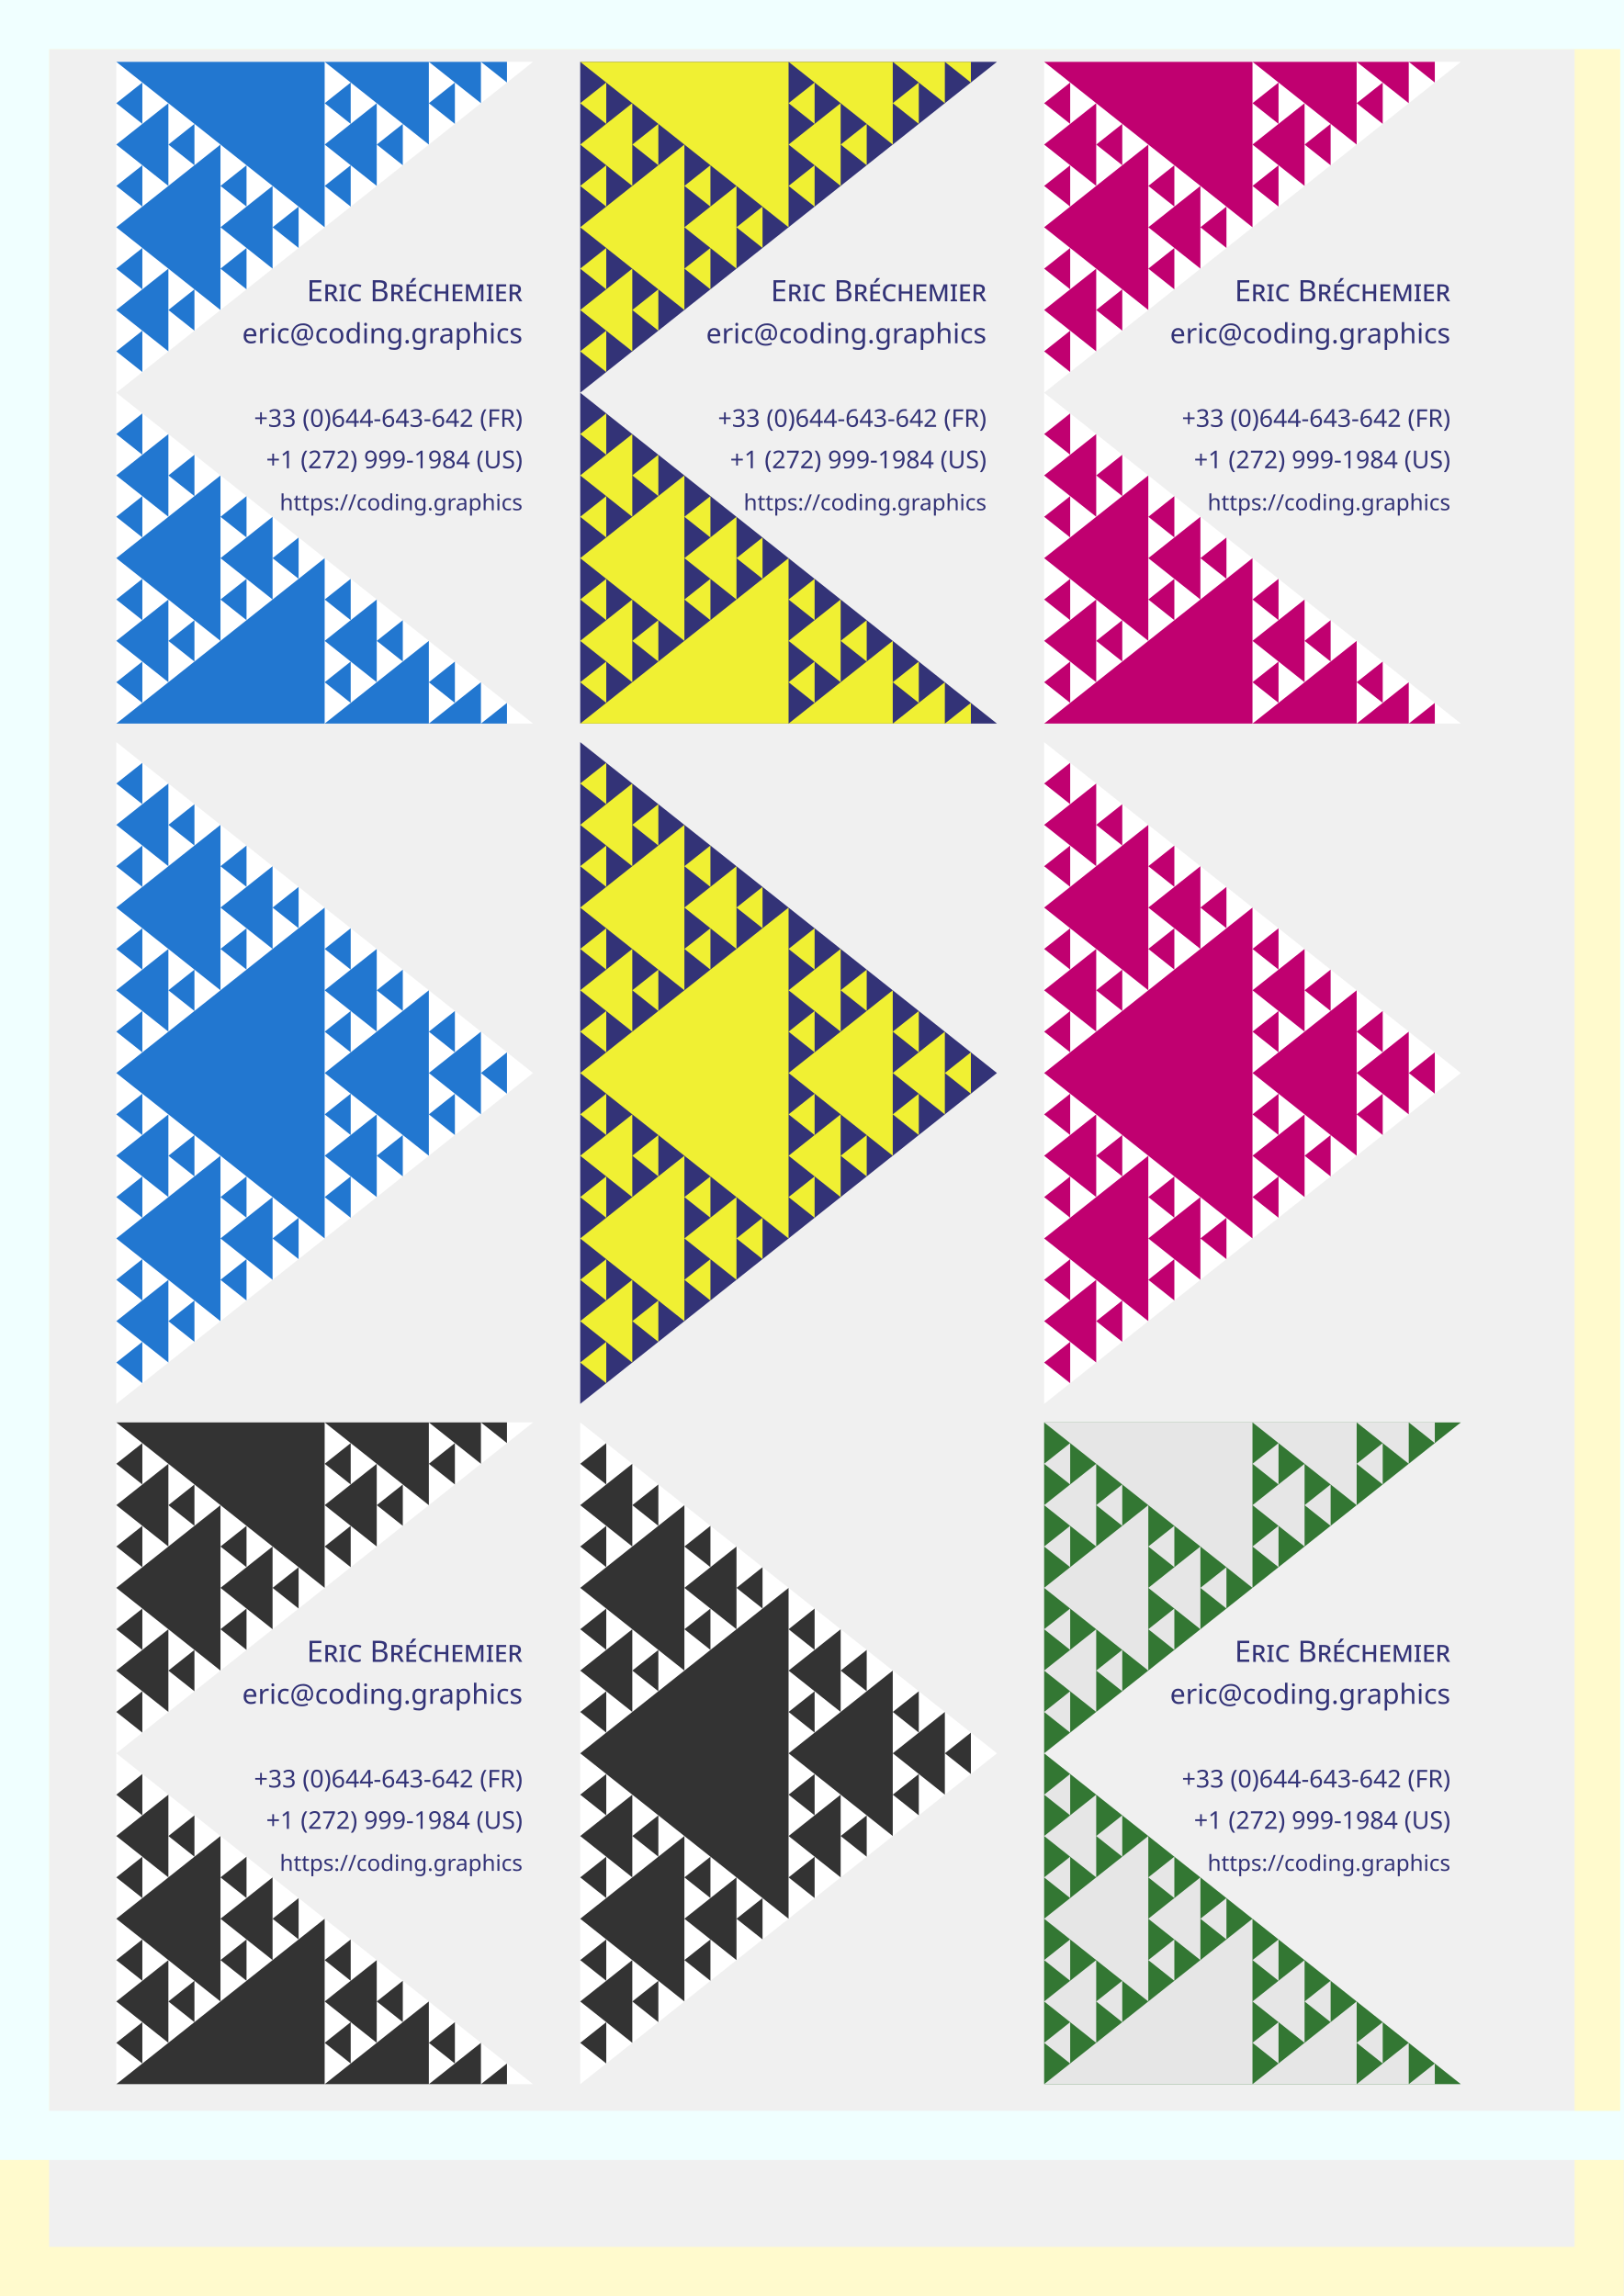
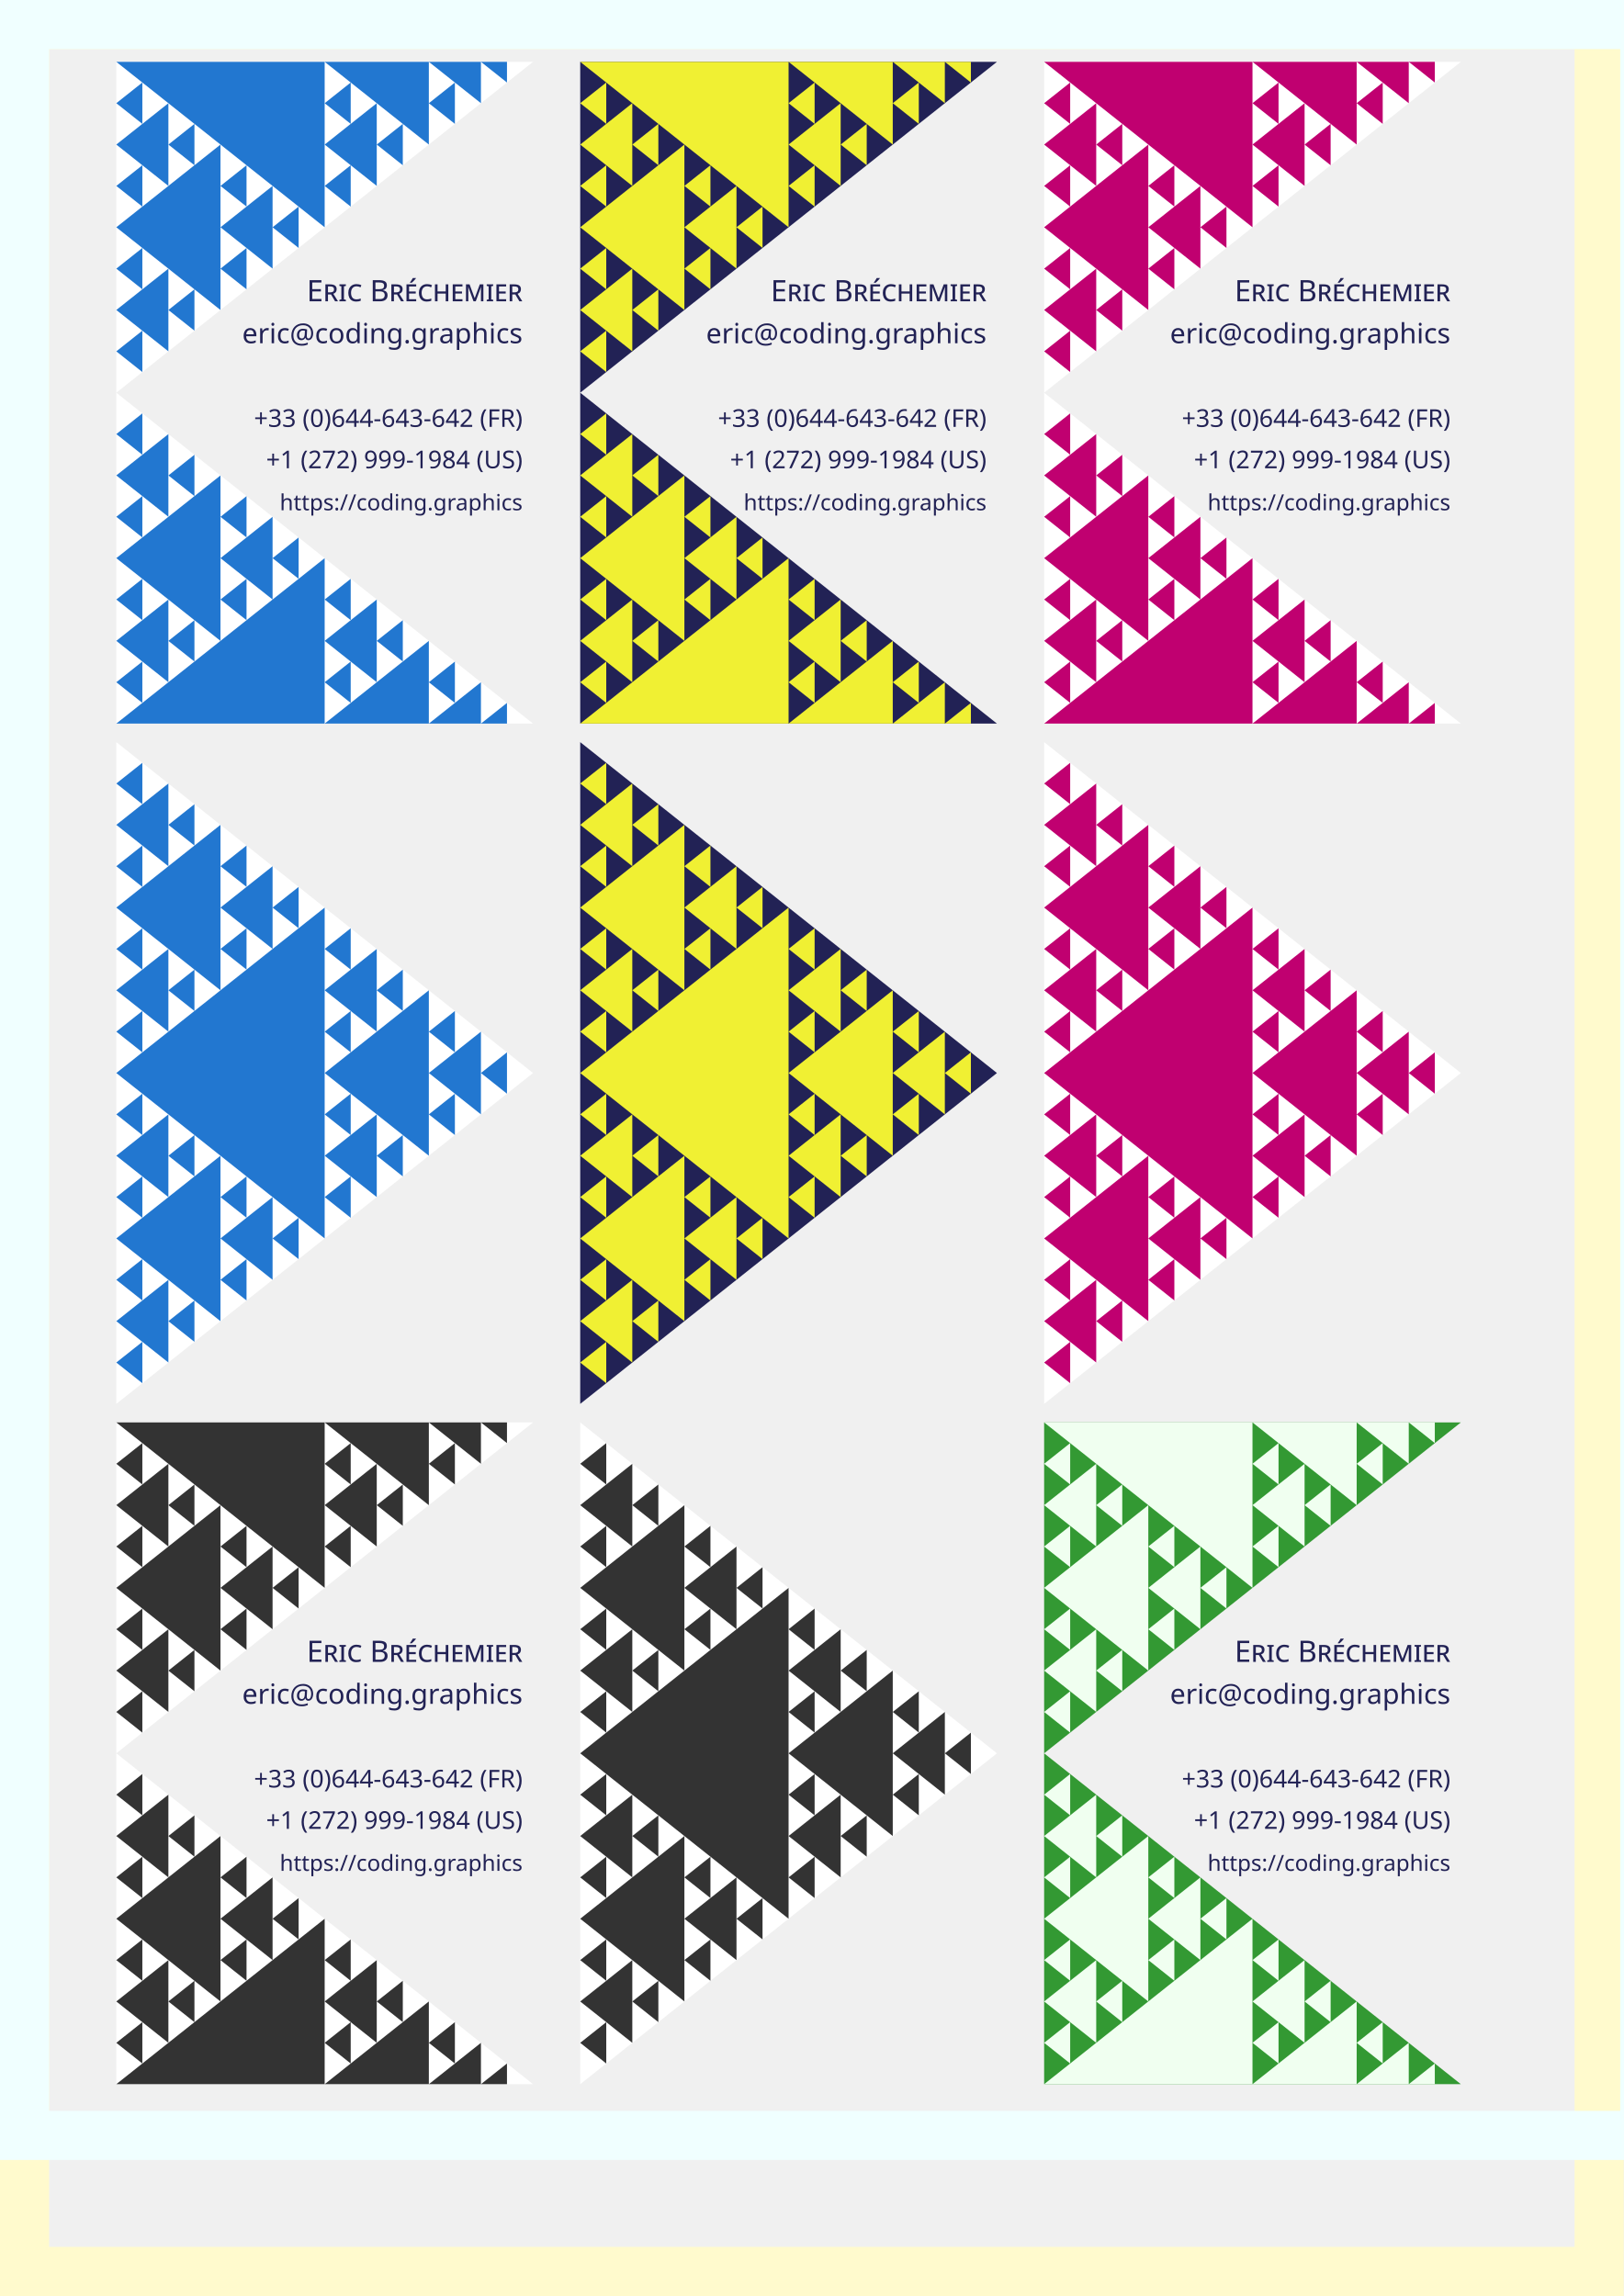
<svg xmlns="http://www.w3.org/2000/svg" xmlns:xlink="http://www.w3.org/1999/xlink" width="210mm" height="297mm" viewBox="0 0 210 297">
  <style type="text/css">
    .empty, .background {
      fill: none;
    }

    .frame {
      stroke: #aaa;
      stroke-width: 24;
    }

    text {
      fill: currentColor;
    }

    .triangle {
      stroke: currentColor;
      vector-effect: non-scaling-stroke;
      stroke-width: 0.25mm;
      stroke-linejoin: bevel;
    }

    .text {
      font-family: "Gill Sans";
      text-anchor: end;
      dominant-baseline: text-bottom;
    }

    .name {
      font-variant: small-caps;
    }

    .name      { font-size: 128mm; }
    .email     { font-size: 120mm; }
    .phone     { font-size: 106mm; }
    .url       { font-size:  96mm; }
  </style>
  <defs>
    <polygon id="triangle" class="background frame" points="0,0 6800,5400 0,10800" />
    <polygon id="triangle1" class="triangle" points="3400,2700 3400,8100 0,5400" />
    <use id="triangle2" xlink:href="#triangle1" transform="scale(0.5)" />
    <use id="triangle3" xlink:href="#triangle2" transform="scale(0.5)" />
    <use id="triangle4" xlink:href="#triangle3" transform="scale(0.5)" />
    <use id="triangle5" xlink:href="#triangle4" transform="scale(0.5)" />
    <g id="sierpinski">
      <use xlink:href="#triangle" />
      <use xlink:href="#triangle1" />
      <g id="quarter1">
        <use xlink:href="#triangle2" />
        <g id="quarter2">
          <use xlink:href="#triangle3" />
          <g id="quarter3">
            <use xlink:href="#triangle4" />
          </g>
          <use xlink:href="#quarter3" transform="translate(0,1350)" />
          <use xlink:href="#quarter3" transform="translate(850,675)" />
        </g>
        <use xlink:href="#quarter2" transform="translate(0,2700)" />
        <use xlink:href="#quarter2" transform="translate(1700,1350)" />
      </g>
      <use xlink:href="#quarter1" transform="translate(0,5400)" />
      <use xlink:href="#quarter1" transform="translate(3400,2700)" />
    </g>
  </defs>
  <style type="text/css">
    /* customize card background color through fill attribute of use element */
    .background {
      fill: inherit;
    }

    /* customize card border color through stroke attribute of use element */
    .frame {
      stroke: inherit;
    }

    /* customize fill color of triangles with color attribute of use element */
    .triangle {
      fill: currentColor;
      stroke: none;
    }

    /* use a single color for the text */
    text {
-       fill: #333377;
+       fill: #222255;
    }
  </style>
  <defs>
    <symbol id="card-front" viewBox="0 0 6800 10800">
      <use xlink:href="#sierpinski" />
    </symbol>
    <symbol id="card-back" viewBox="0 0 6800 10800">
      <use xlink:href="#sierpinski" transform="translate(0,-5400)" />
      <use xlink:href="#sierpinski" transform="translate(0,5400)" />
      <text x="6630" y="4050" class="name text">Eric Bréchemier</text>
      <text x="6630" y="4725" class="email text">eric@coding.graphics</text>
      <text x="6630" y="6075" class="phone text">+33 (0)644-643-642 (FR)</text>
      <text x="6630" y="6750" class="phone text">+1 (272) 999-1984 (US)</text>
      <text x="6630" y="7425" class="url text">https://coding.graphics</text>
    </symbol>
  </defs>
  <style type="text/css">
    .style1, .style2, .style3, .style4, .style5 { stroke: none; }

    .style1 { fill: white; color: #2277d0; }
-     .style2 { fill: #333377; color: #f0f033; }
+     .style2 { fill: #222255; color: #f0f033; }
    .style3 { fill: white; color: #c00070; }
    .style4 { fill: white; color: #333; }
-     .style5 { fill: #337733; color: #e6e6e6; }
+     .style5 { fill: #339933; color: #f0fff0; }
  </style>
    with a safe margin of 0.25in = 6.35mm

    Note: the stroke is drawn half inward and half outward;
    position and width were offset to draw the safe margins inward only.
  --&gt;
  <rect id="A4" x="3.175" y="3.175" width="203.65" height="290.65" stroke-width="6.35" stroke="lemonchiffon" fill="none" />
  <rect id="USletter" x="3.175" y="3.175" width="209.55" height="273.05" stroke-width="6.35" stroke="azure" fill="none" />
  <use xlink:href="#card-back" class="style1" x="15" y="8" width="53.98" height="85.60" />
  <use xlink:href="#card-back" class="style2" x="75" y="8" width="53.98" height="85.60" />
  <use xlink:href="#card-back" class="style3" x="135" y="8" width="53.98" height="85.60" />
  <use xlink:href="#card-front" class="style1" x="15" y="96" width="53.98" height="85.60" />
  <use xlink:href="#card-front" class="style2" x="75" y="96" width="53.98" height="85.60" />
  <use xlink:href="#card-front" class="style3" x="135" y="96" width="53.98" height="85.60" />
  <use xlink:href="#card-back" class="style4" x="15" y="184" width="53.98" height="85.60" />
  <use xlink:href="#card-front" class="style4" x="75" y="184" width="53.98" height="85.60" />
  <use xlink:href="#card-back" class="style5" x="135" y="184" width="53.98" height="85.60" />
</svg>
